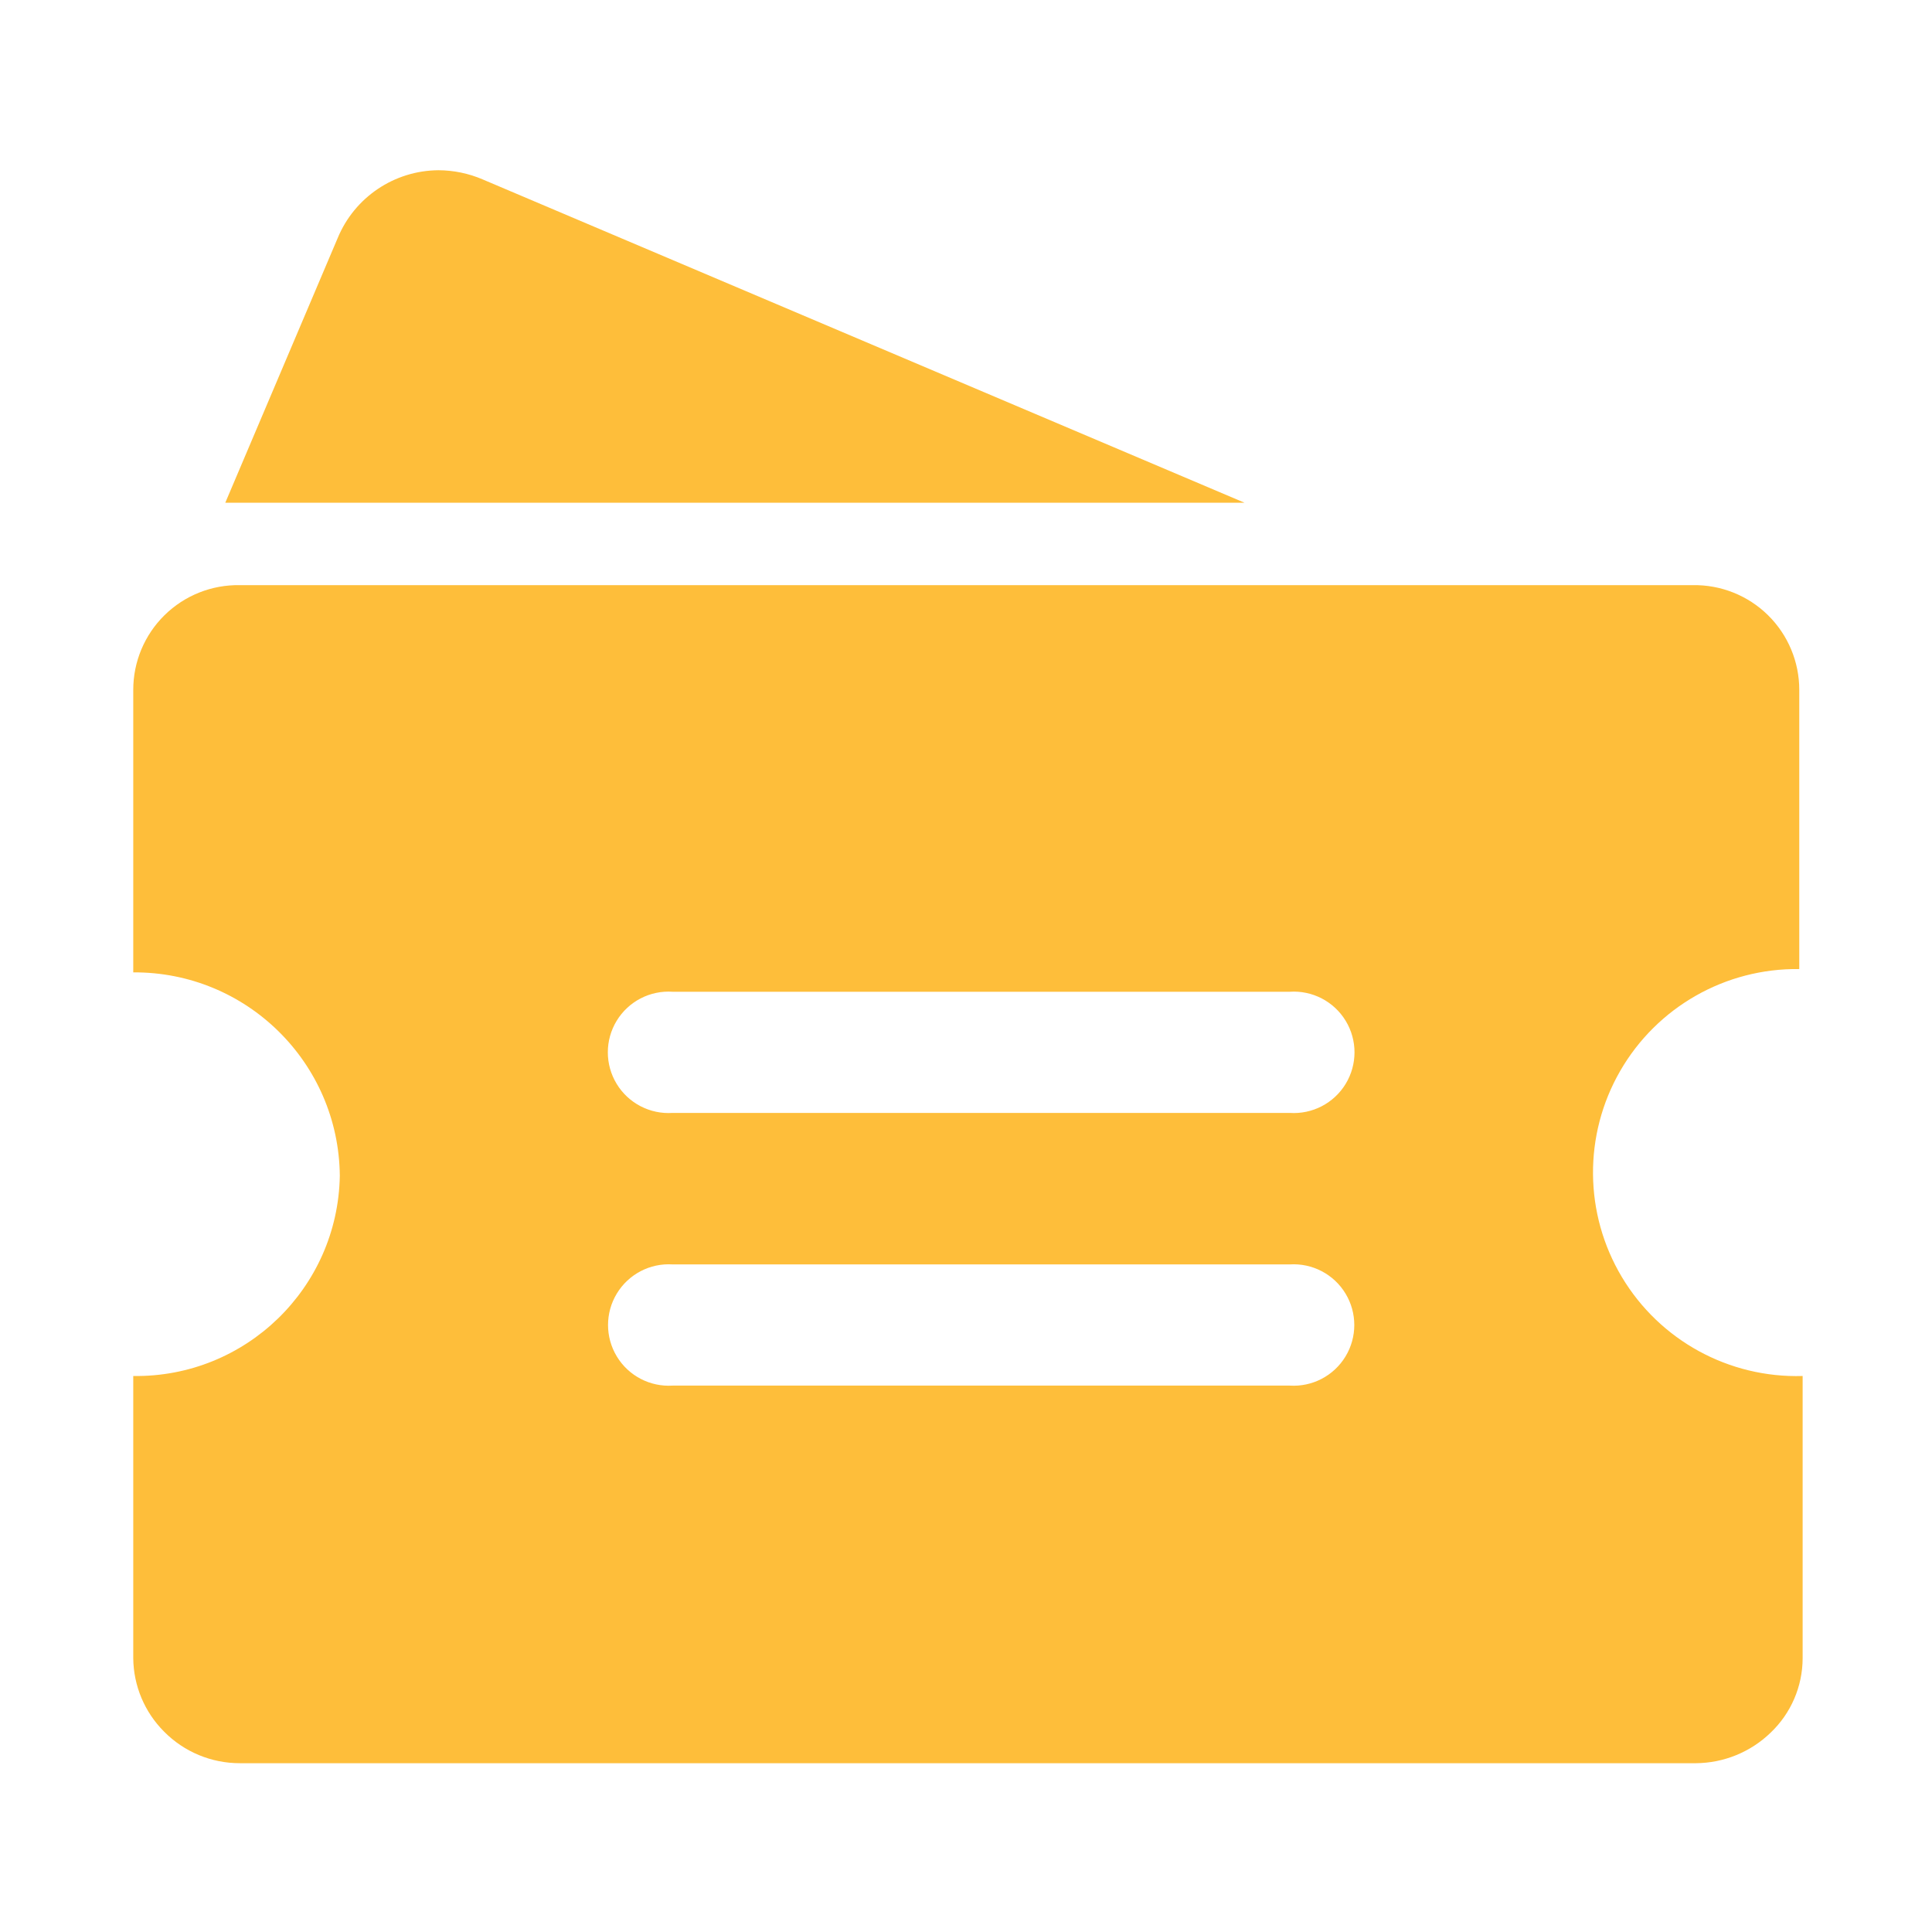
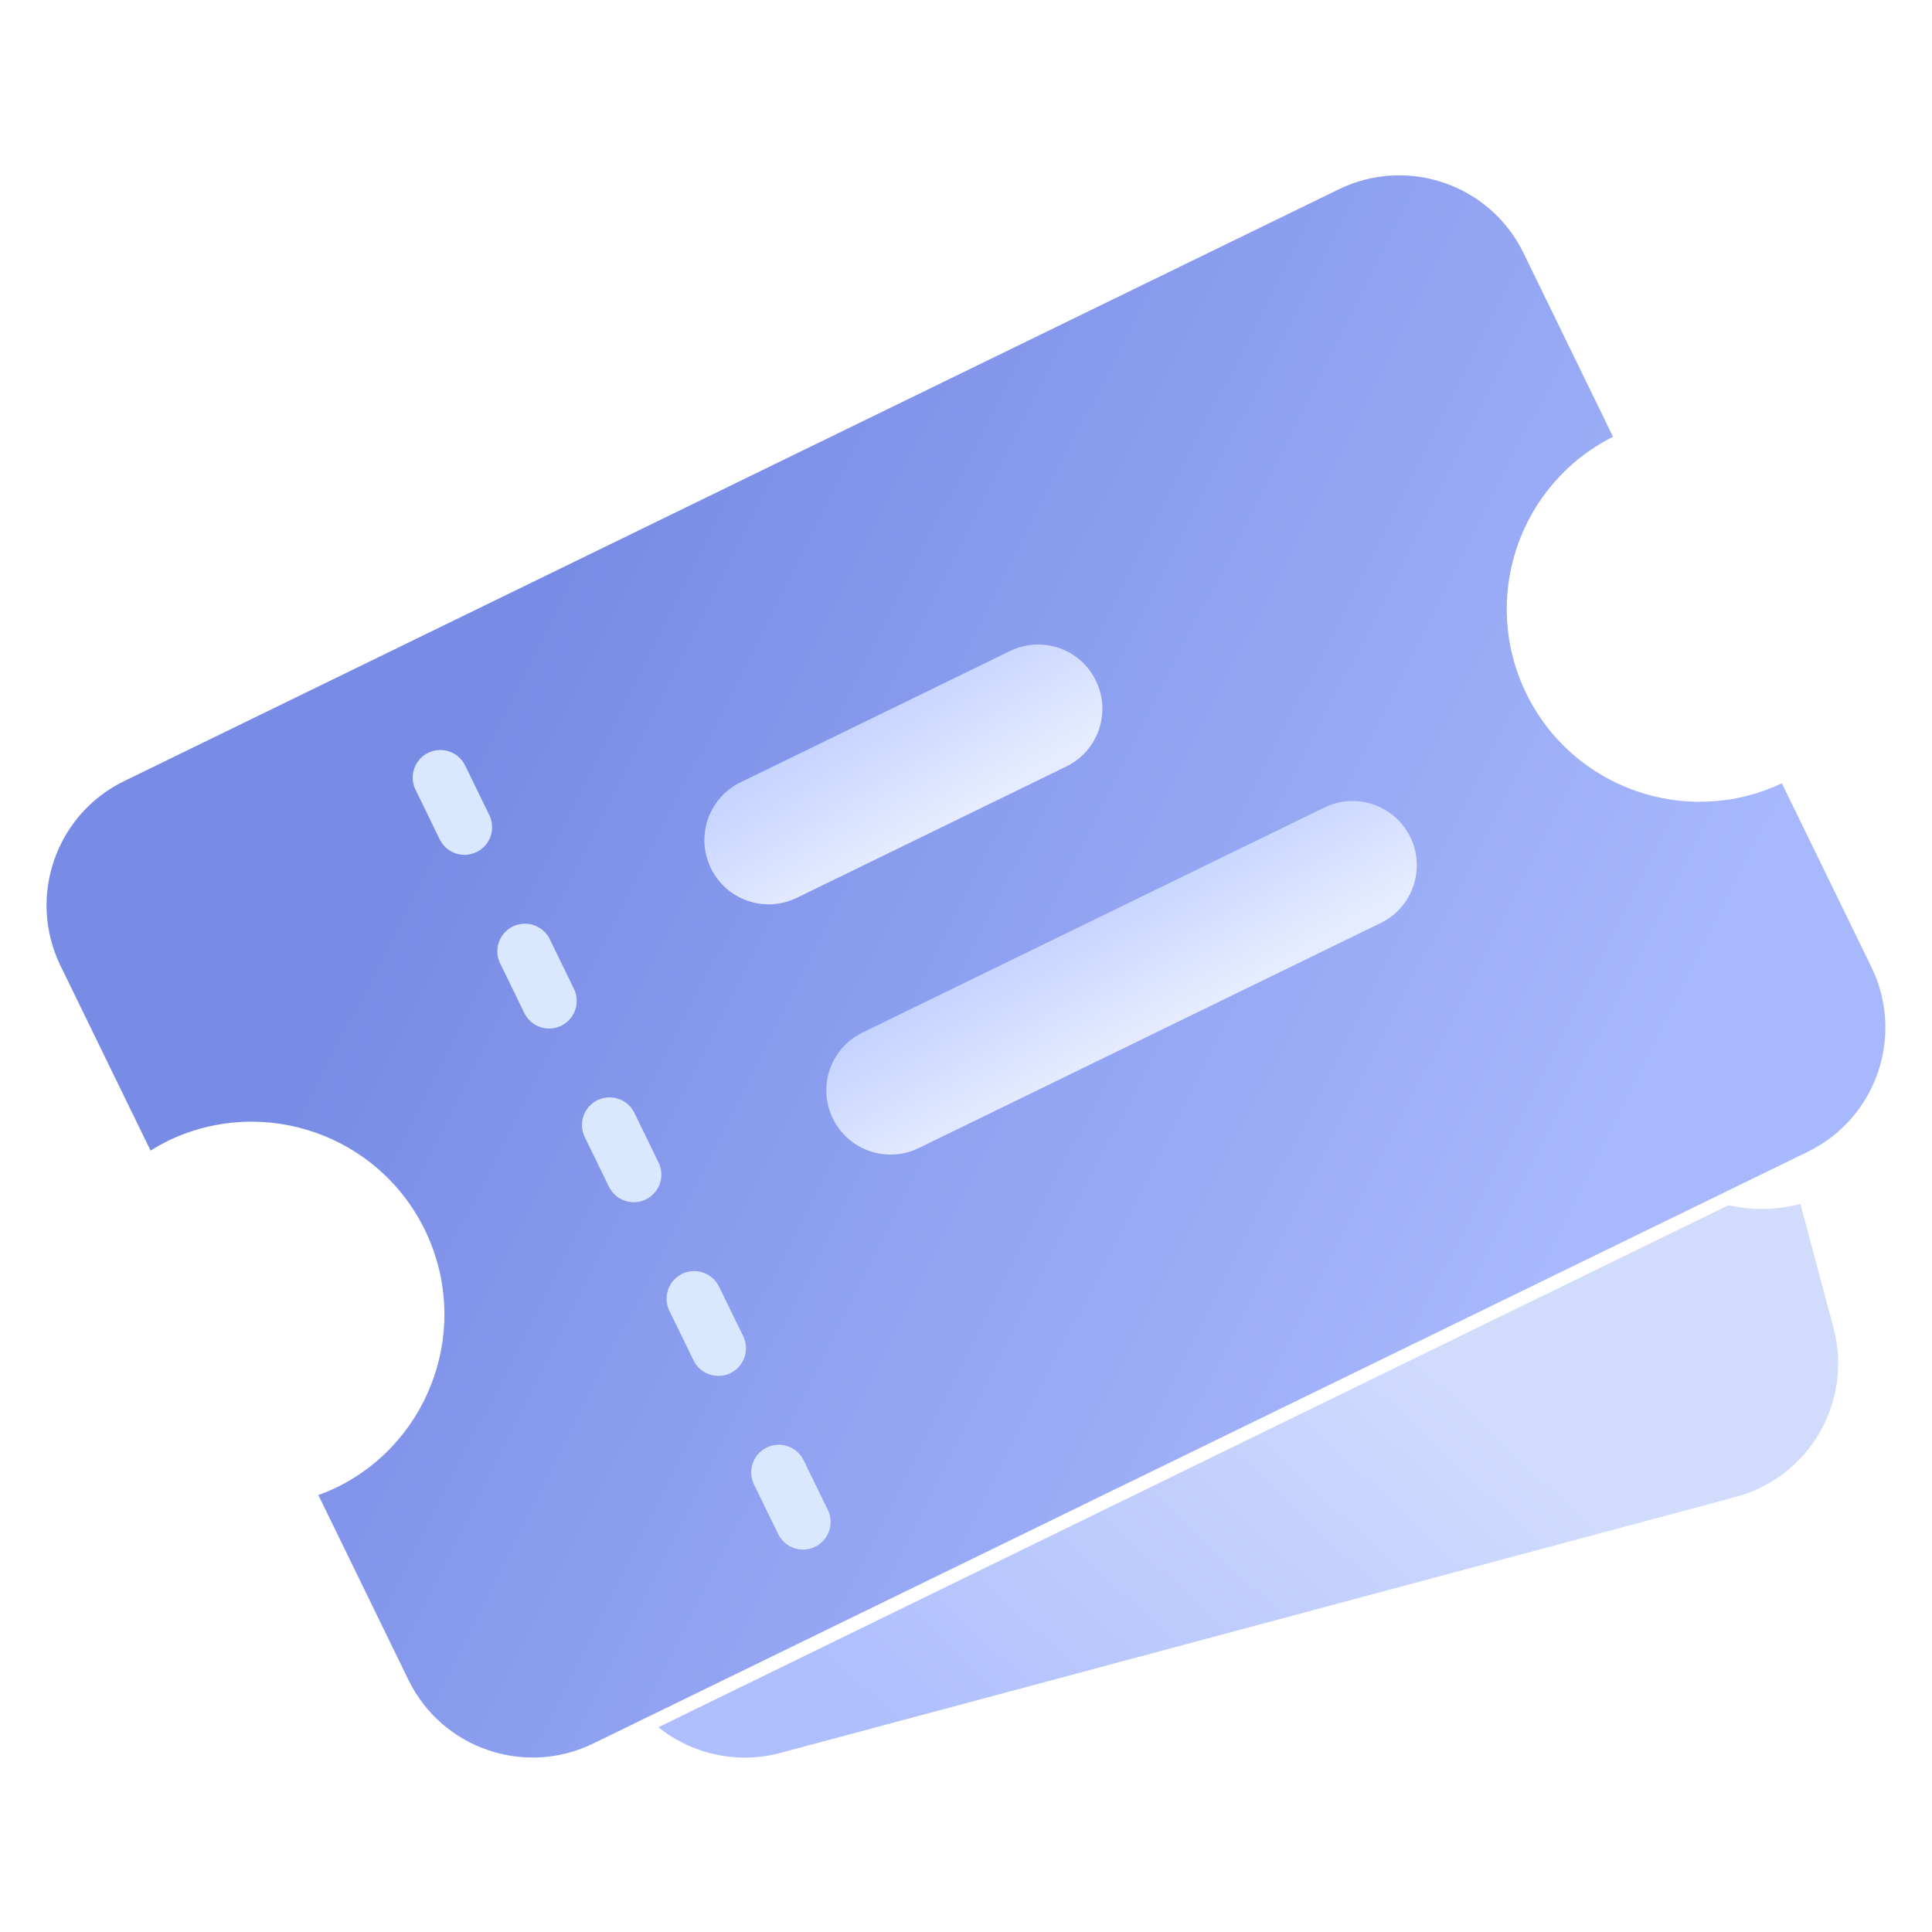
<svg xmlns="http://www.w3.org/2000/svg" width="70" height="70" viewBox="0 0 70 70">
  <defs>
    <style>
-       .cls-1 {
+       .cls-1, .cls-3 {
        fill: none;
      }

      .cls-2 {
-         fill: #febe3a;
+         fill: url(#linear-gradient);
+       }
+ 
+       .cls-3 {
+         stroke: #dae8ff;
+         stroke-linecap: round;
+         stroke-width: 2px;
+         stroke-dasharray: 2 5;
+       }
+ 
+       .cls-4 {
+         fill: url(#linear-gradient-2);
+       }
+ 
+       .cls-5 {
+         fill: url(#linear-gradient-4);
      }
    </style>
+     <linearGradient id="linear-gradient" x1="0.19" y1="0.223" x2="0.889" y2="0.832" gradientUnits="objectBoundingBox">
+       <stop offset="0" stop-color="#798ce5" />
+       <stop offset="1" stop-color="#a7b8fd" />
+     </linearGradient>
+     <linearGradient id="linear-gradient-2" x1="-0.134" y1="-1.046" x2="0.5" y2="1" gradientUnits="objectBoundingBox">
+       <stop offset="0" stop-color="#a2b9fe" />
+       <stop offset="1" stop-color="#e6ecff" />
+     </linearGradient>
+     <linearGradient id="linear-gradient-4" x1="0.139" y1="0.824" x2="0.784" y2="0.5" gradientUnits="objectBoundingBox">
+       <stop offset="0" stop-color="#afbffd" />
+       <stop offset="1" stop-color="#d1dcfd" />
+     </linearGradient>
  </defs>
-   <g id="组_4838" data-name="组 4838" transform="translate(-340 -464)">
+   <g id="组_4911" data-name="组 4911" transform="translate(-340 -464)">
    <rect id="矩形_2429" data-name="矩形 2429" class="cls-1" width="70" height="70" transform="translate(340 464)" />
-     <g id="组_4833" data-name="组 4833" transform="translate(-45.11 -238.922)">
-       <path id="减去_96" data-name="减去 96" class="cls-2" d="M56.619,42.683H3.863a3.846,3.846,0,0,1-2.746-1.144A3.812,3.812,0,0,1,0,38.879V28.654A7.38,7.38,0,0,0,7.484,21.4,7.437,7.437,0,0,0,0,14.03V3.8A3.793,3.793,0,0,1,3.863,0H56.5a3.793,3.793,0,0,1,3.863,3.8V13.91a7.374,7.374,0,1,0,.122,14.744V38.879a3.731,3.731,0,0,1-1.162,2.7A3.933,3.933,0,0,1,56.619,42.683ZM19.543,24.611a2.2,2.2,0,1,0,0,4.391H41.9a2.2,2.2,0,1,0,0-4.391Zm0-9.879a2.2,2.2,0,1,0,0,4.39H41.9a2.2,2.2,0,1,0,0-4.39Z" transform="translate(389.938 724.123)" />
-       <path id="减去_97" data-name="减去 97" class="cls-2" d="M36.922,12.046H0L4.071,2.459A3.979,3.979,0,0,1,7.722,0,4.1,4.1,0,0,1,9.329.334L36.922,12.044Z" transform="translate(393.273 709.09)" />
+     <g id="组_4900" data-name="组 4900" transform="translate(-193.977 47.969)">
+       <g id="组_4881" data-name="组 4881" transform="matrix(0.899, -0.438, 0.438, 0.899, 533.977, 446.523)">
+         <path id="减去_122" data-name="减去 122" class="cls-2" d="M53.962,38.791H5a5.006,5.006,0,0,1-5-5V26.335a7.087,7.087,0,0,0,.776.043,6.983,6.983,0,0,0,0-13.965A7.091,7.091,0,0,0,0,12.455V5A5.006,5.006,0,0,1,5,0H53.962a5.006,5.006,0,0,1,5,5v7.412a6.983,6.983,0,0,0,0,13.965v7.412A5.006,5.006,0,0,1,53.962,38.791Z" transform="translate(0 0)" />
+         <path id="路径_20548" data-name="路径 20548" class="cls-3" d="M0,0V31.033" transform="translate(15.357 4.904)" />
+         <rect id="矩形_2530" data-name="矩形 2530" class="cls-4" width="15.516" height="4.655" rx="2.327" transform="translate(22.732 9.821)" />
+         <rect id="矩形_2531" data-name="矩形 2531" class="cls-4" width="23.274" height="4.655" rx="2.327" transform="translate(22.732 19.907)" />
+       </g>
+       <path id="减去_125" data-name="减去 125" class="cls-5" d="M3.036,20.064a5.027,5.027,0,0,1-3.131-1.1L38.678.049a5.4,5.4,0,0,0,1.2.136A5.426,5.426,0,0,0,41.283,0l1.2,4.493a5.006,5.006,0,0,1-3.536,6.124L4.329,19.893A5,5,0,0,1,3.036,20.064Z" transform="translate(557.925 459.649)" />
    </g>
  </g>
</svg>
